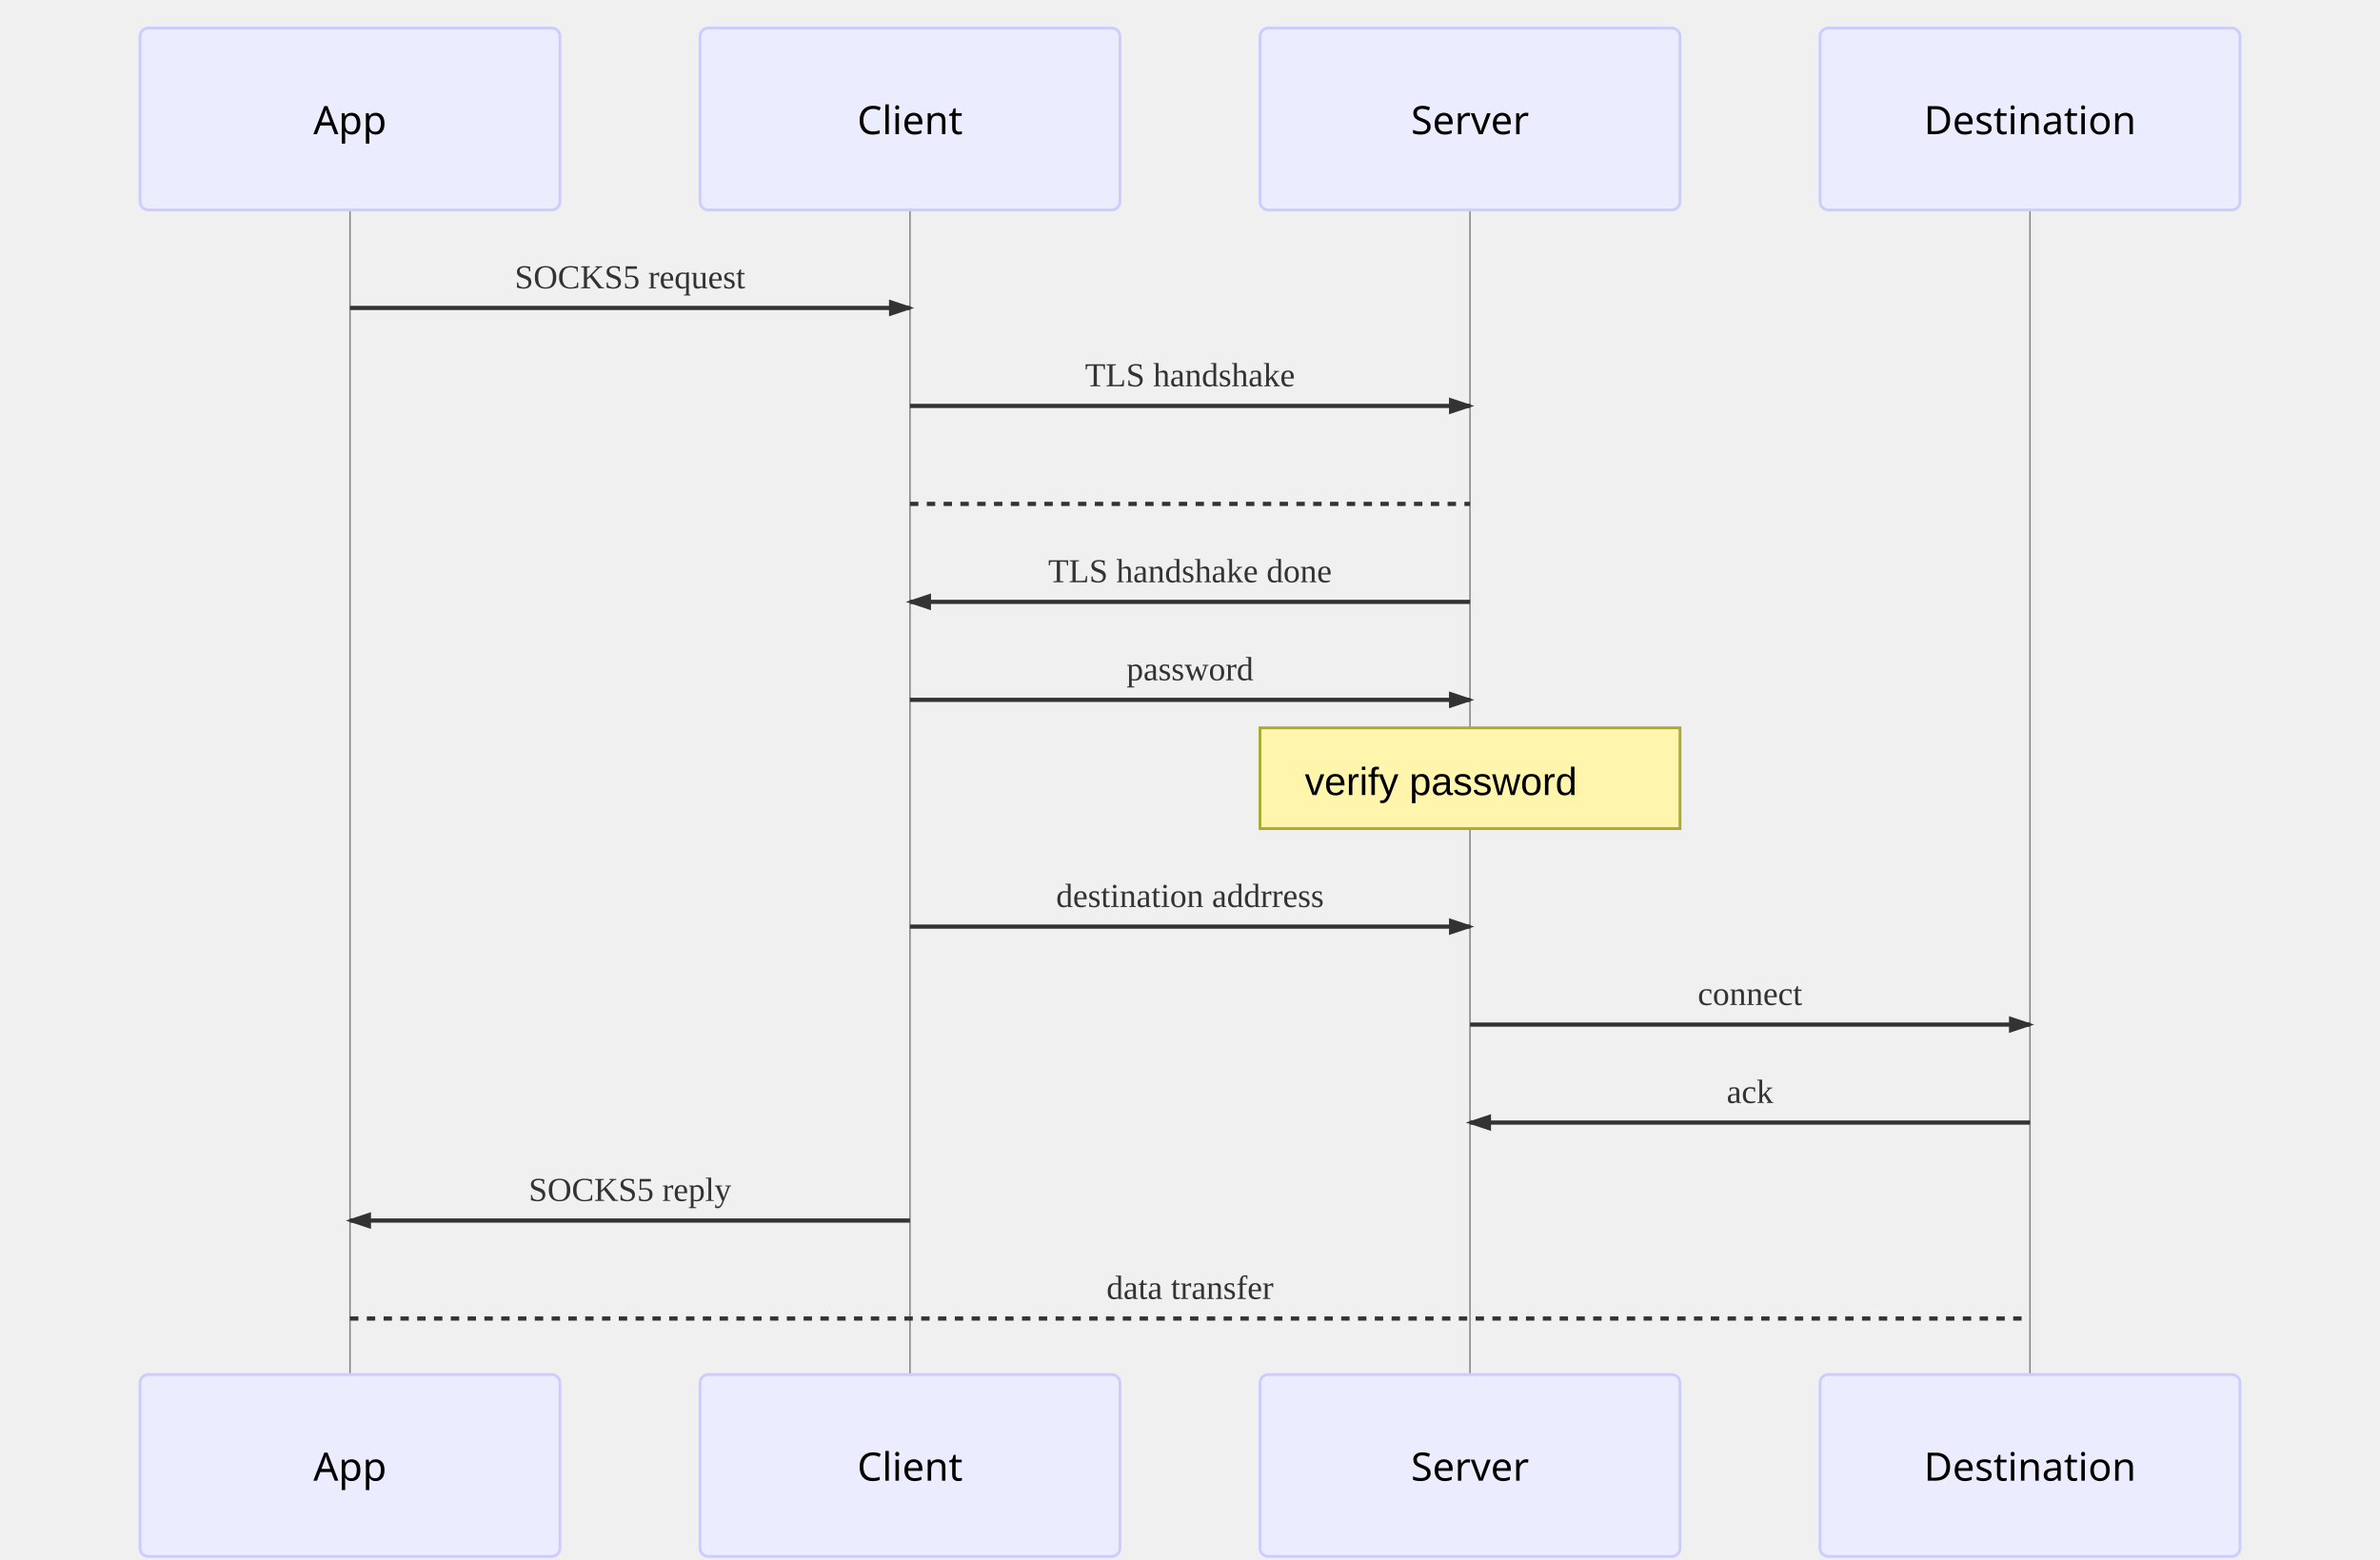
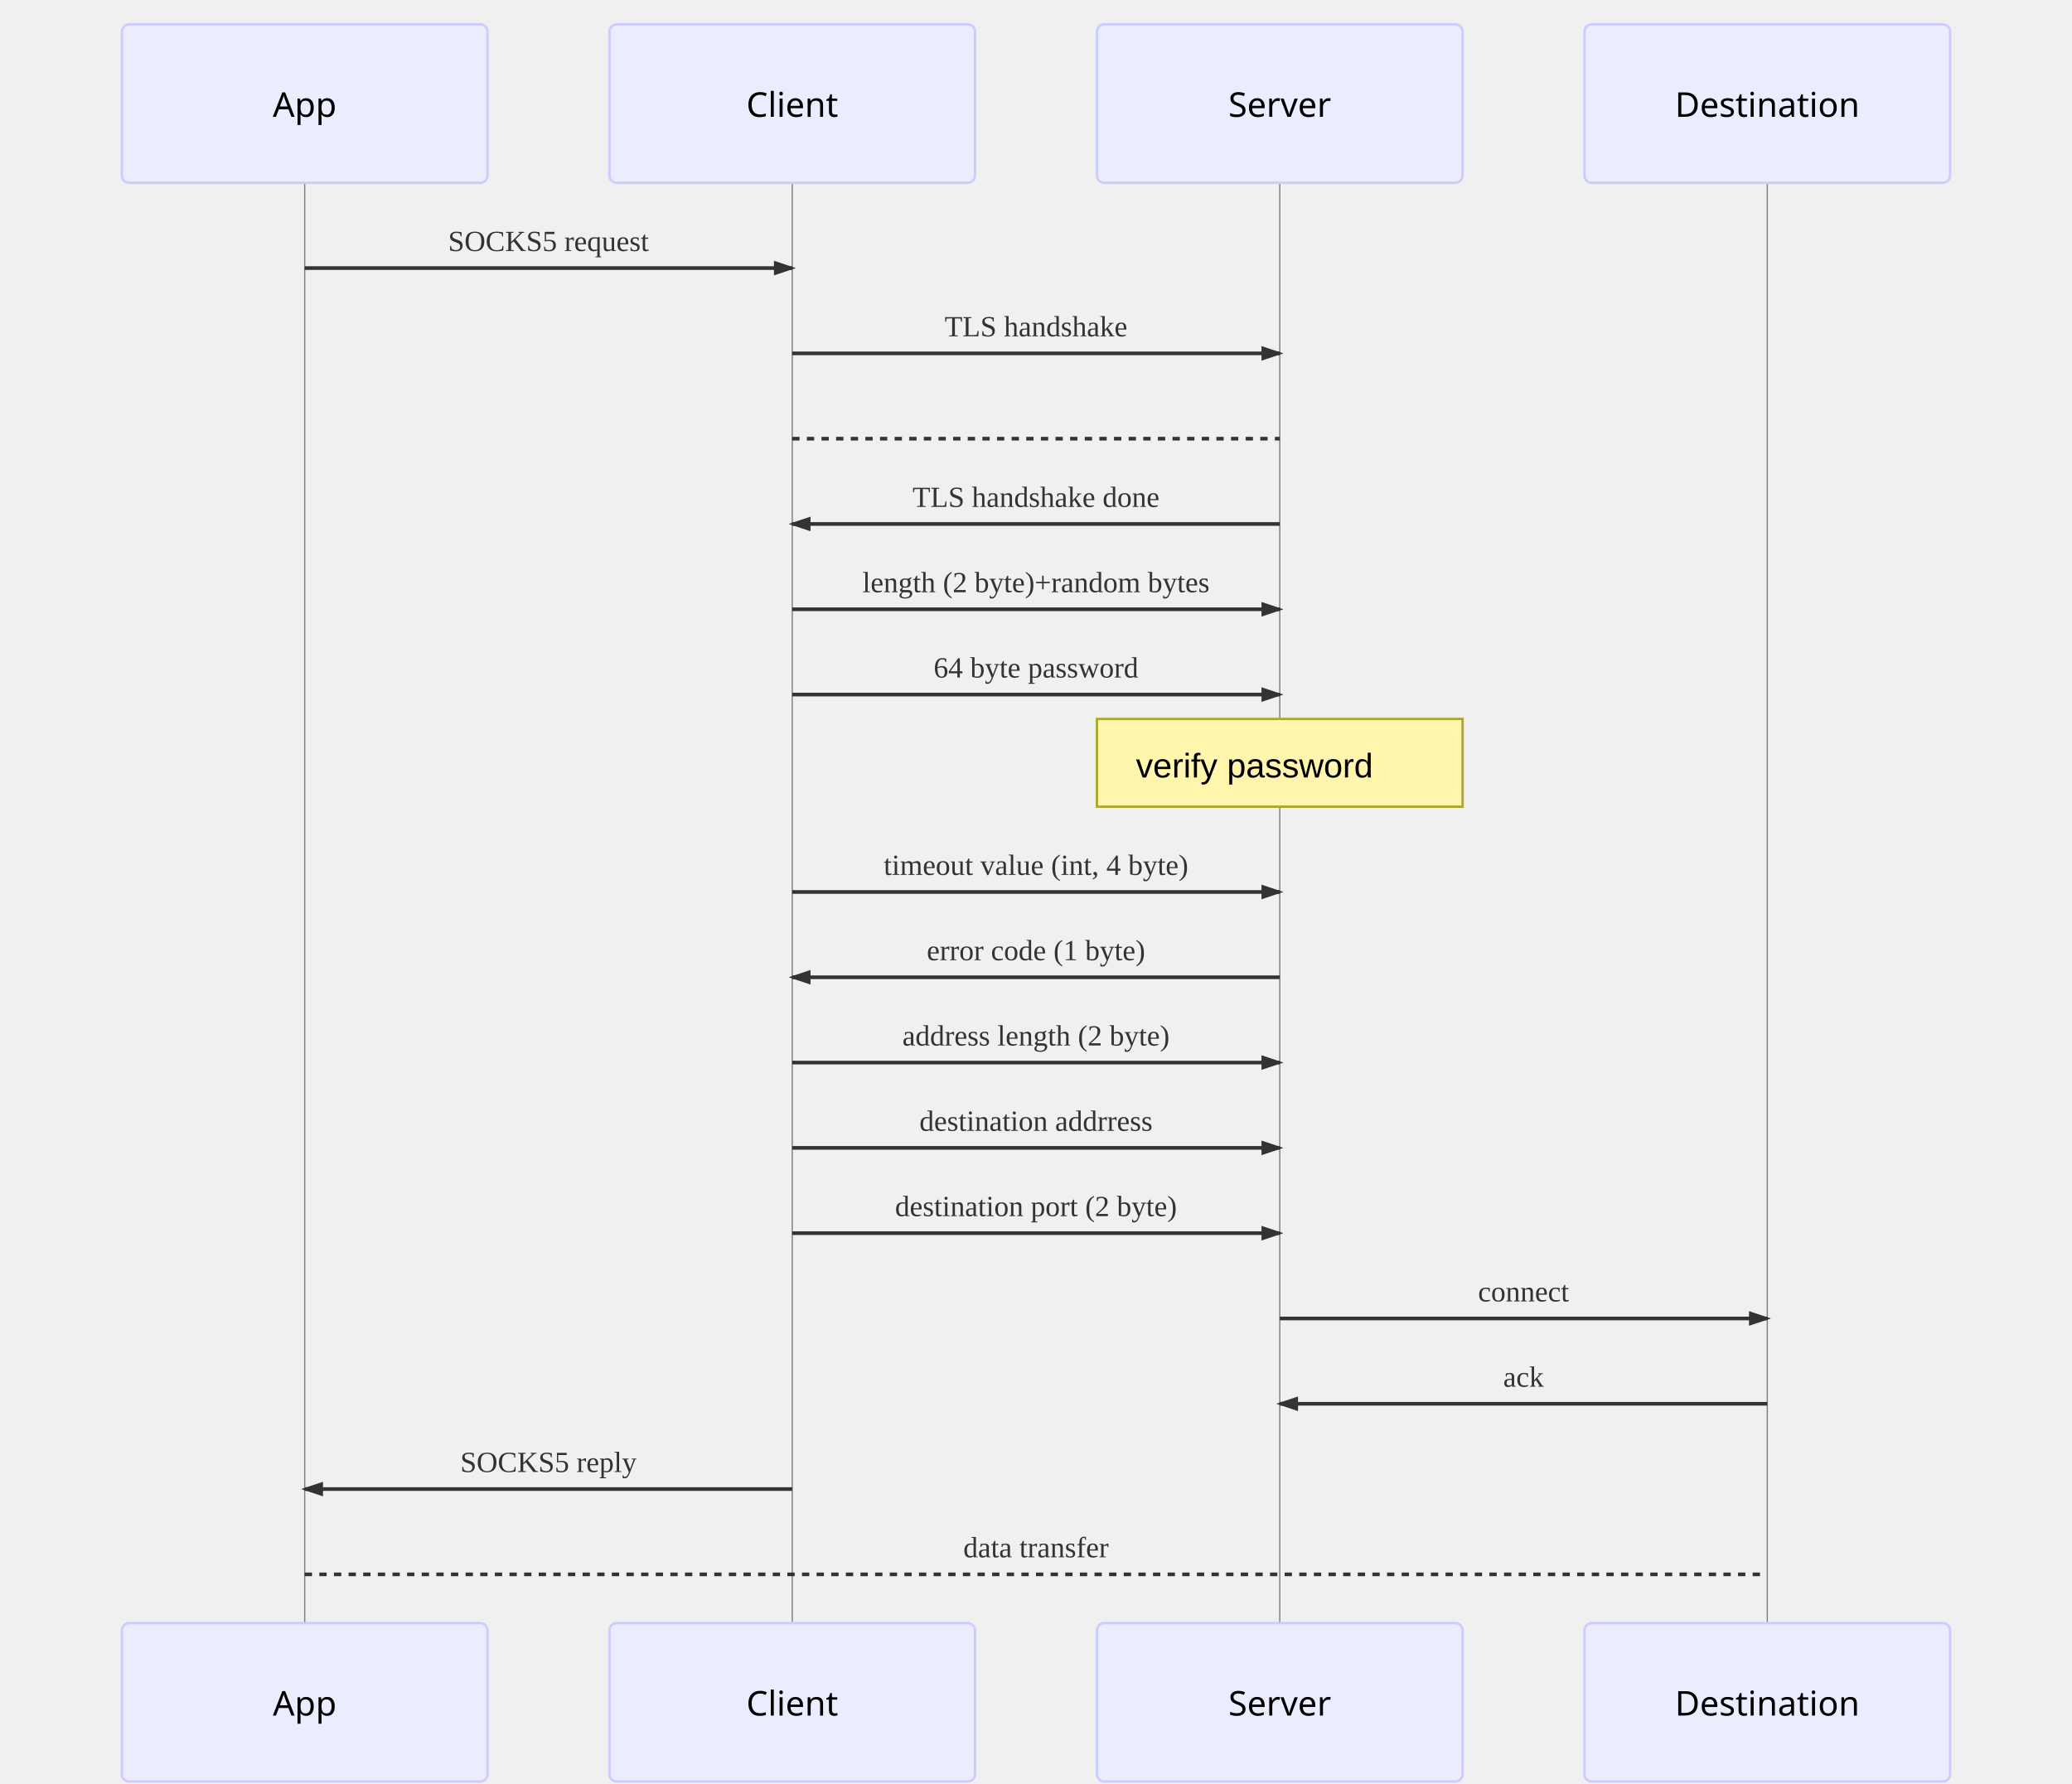
- <svg xmlns="http://www.w3.org/2000/svg" id="mermaid-1553666958106" width="100%" height="100%" style="max-width:850px;" viewBox="-50 -10 850 557">
+ <svg xmlns="http://www.w3.org/2000/svg" id="mermaid-1554303991820" width="100%" height="100%" style="max-width:850px;" viewBox="-50 -10 850 732">
  <style>


- #mermaid-1553666958106 .label {
+ #mermaid-1554303991820 .label {
  font-family: 'trebuchet ms', verdana, arial;
  color: #333; }

- #mermaid-1553666958106 .node rect,
- #mermaid-1553666958106 .node circle,
- #mermaid-1553666958106 .node ellipse,
- #mermaid-1553666958106 .node polygon {
+ #mermaid-1554303991820 .node rect,
+ #mermaid-1554303991820 .node circle,
+ #mermaid-1554303991820 .node ellipse,
+ #mermaid-1554303991820 .node polygon {
  fill: #ECECFF;
  stroke: #9370DB;
  stroke-width: 1px; }

- #mermaid-1553666958106 .node.clickable {
+ #mermaid-1554303991820 .node.clickable {
  cursor: pointer; }

- #mermaid-1553666958106 .arrowheadPath {
+ #mermaid-1554303991820 .arrowheadPath {
  fill: #333333; }

- #mermaid-1553666958106 .edgePath .path {
+ #mermaid-1554303991820 .edgePath .path {
  stroke: #333333;
  stroke-width: 1.5px; }

- #mermaid-1553666958106 .edgeLabel {
+ #mermaid-1554303991820 .edgeLabel {
  background-color: #e8e8e8; }

- #mermaid-1553666958106 .cluster rect {
+ #mermaid-1554303991820 .cluster rect {
  fill: #ffffde !important;
  stroke: #aaaa33 !important;
  stroke-width: 1px !important; }

- #mermaid-1553666958106 .cluster text {
-   fill: #333; }
- 
- #mermaid-1553666958106 div.mermaidTooltip {
+ #mermaid-1554303991820 .cluster text {
+   fill: #333; }
+ 
+ #mermaid-1554303991820 div.mermaidTooltip {
  position: absolute;
  text-align: center;
  max-width: 200px;
  padding: 2px;
  font-family: 'trebuchet ms', verdana, arial;
  font-size: 12px;
  background: #ffffde;
  border: 1px solid #aaaa33;
  border-radius: 2px;
  pointer-events: none;
  z-index: 100; }

- #mermaid-1553666958106 .actor {
+ #mermaid-1554303991820 .actor {
  stroke: #CCCCFF;
  fill: #ECECFF; }

- #mermaid-1553666958106 text.actor {
+ #mermaid-1554303991820 text.actor {
  fill: black;
  stroke: none; }

- #mermaid-1553666958106 .actor-line {
+ #mermaid-1554303991820 .actor-line {
  stroke: grey; }

- #mermaid-1553666958106 .messageLine0 {
+ #mermaid-1554303991820 .messageLine0 {
  stroke-width: 1.5;
  stroke-dasharray: '2 2';
  stroke: #333; }

- #mermaid-1553666958106 .messageLine1 {
+ #mermaid-1554303991820 .messageLine1 {
  stroke-width: 1.5;
  stroke-dasharray: '2 2';
  stroke: #333; }

- #mermaid-1553666958106 #arrowhead {
-   fill: #333; }
- 
- #mermaid-1553666958106 #crosshead path {
+ #mermaid-1554303991820 #arrowhead {
+   fill: #333; }
+ 
+ #mermaid-1554303991820 #crosshead path {
  fill: #333 !important;
  stroke: #333 !important; }

- #mermaid-1553666958106 .messageText {
+ #mermaid-1554303991820 .messageText {
  fill: #333;
  stroke: none; }

- #mermaid-1553666958106 .labelBox {
+ #mermaid-1554303991820 .labelBox {
  stroke: #CCCCFF;
  fill: #ECECFF; }

- #mermaid-1553666958106 .labelText {
+ #mermaid-1554303991820 .labelText {
  fill: black;
  stroke: none; }

- #mermaid-1553666958106 .loopText {
+ #mermaid-1554303991820 .loopText {
  fill: black;
  stroke: none; }

- #mermaid-1553666958106 .loopLine {
+ #mermaid-1554303991820 .loopLine {
  stroke-width: 2;
  stroke-dasharray: '2 2';
  stroke: #CCCCFF; }

- #mermaid-1553666958106 .note {
+ #mermaid-1554303991820 .note {
  stroke: #aaaa33;
  fill: #fff5ad; }

- #mermaid-1553666958106 .noteText {
+ #mermaid-1554303991820 .noteText {
  fill: black;
  stroke: none;
  font-family: 'trebuchet ms', verdana, arial;
  font-size: 14px; }

- #mermaid-1553666958106 .activation0 {
+ #mermaid-1554303991820 .activation0 {
  fill: #f4f4f4;
  stroke: #666; }

- #mermaid-1553666958106 .activation1 {
+ #mermaid-1554303991820 .activation1 {
  fill: #f4f4f4;
  stroke: #666; }

- #mermaid-1553666958106 .activation2 {
+ #mermaid-1554303991820 .activation2 {
  fill: #f4f4f4;
  stroke: #666; }


- #mermaid-1553666958106 .section {
+ #mermaid-1554303991820 .section {
  stroke: none;
  opacity: 0.2; }

- #mermaid-1553666958106 .section0 {
+ #mermaid-1554303991820 .section0 {
  fill: rgba(102, 102, 255, 0.49); }

- #mermaid-1553666958106 .section2 {
+ #mermaid-1554303991820 .section2 {
  fill: #fff400; }

- #mermaid-1553666958106 .section1,
- #mermaid-1553666958106 .section3 {
+ #mermaid-1554303991820 .section1,
+ #mermaid-1554303991820 .section3 {
  fill: white;
  opacity: 0.2; }

- #mermaid-1553666958106 .sectionTitle0 {
-   fill: #333; }
- 
- #mermaid-1553666958106 .sectionTitle1 {
-   fill: #333; }
- 
- #mermaid-1553666958106 .sectionTitle2 {
-   fill: #333; }
- 
- #mermaid-1553666958106 .sectionTitle3 {
-   fill: #333; }
- 
- #mermaid-1553666958106 .sectionTitle {
+ #mermaid-1554303991820 .sectionTitle0 {
+   fill: #333; }
+ 
+ #mermaid-1554303991820 .sectionTitle1 {
+   fill: #333; }
+ 
+ #mermaid-1554303991820 .sectionTitle2 {
+   fill: #333; }
+ 
+ #mermaid-1554303991820 .sectionTitle3 {
+   fill: #333; }
+ 
+ #mermaid-1554303991820 .sectionTitle {
  text-anchor: start;
  font-size: 11px;
  text-height: 14px; }


- #mermaid-1553666958106 .grid .tick {
+ #mermaid-1554303991820 .grid .tick {
  stroke: lightgrey;
  opacity: 0.3;
  shape-rendering: crispEdges; }

- #mermaid-1553666958106 .grid path {
+ #mermaid-1554303991820 .grid path {
  stroke-width: 0; }


- #mermaid-1553666958106 .today {
+ #mermaid-1554303991820 .today {
  fill: none;
  stroke: red;
  stroke-width: 2px; }



- #mermaid-1553666958106 .task {
+ #mermaid-1554303991820 .task {
  stroke-width: 2; }

- #mermaid-1553666958106 .taskText {
+ #mermaid-1554303991820 .taskText {
  text-anchor: middle;
  font-size: 11px; }

- #mermaid-1553666958106 .taskTextOutsideRight {
+ #mermaid-1554303991820 .taskTextOutsideRight {
  fill: black;
  text-anchor: start;
  font-size: 11px; }

- #mermaid-1553666958106 .taskTextOutsideLeft {
+ #mermaid-1554303991820 .taskTextOutsideLeft {
  fill: black;
  text-anchor: end;
  font-size: 11px; }


- #mermaid-1553666958106 .taskText0,
- #mermaid-1553666958106 .taskText1,
- #mermaid-1553666958106 .taskText2,
- #mermaid-1553666958106 .taskText3 {
+ #mermaid-1554303991820 .taskText0,
+ #mermaid-1554303991820 .taskText1,
+ #mermaid-1554303991820 .taskText2,
+ #mermaid-1554303991820 .taskText3 {
  fill: white; }

- #mermaid-1553666958106 .task0,
- #mermaid-1553666958106 .task1,
- #mermaid-1553666958106 .task2,
- #mermaid-1553666958106 .task3 {
+ #mermaid-1554303991820 .task0,
+ #mermaid-1554303991820 .task1,
+ #mermaid-1554303991820 .task2,
+ #mermaid-1554303991820 .task3 {
  fill: #8a90dd;
  stroke: #534fbc; }

- #mermaid-1553666958106 .taskTextOutside0,
- #mermaid-1553666958106 .taskTextOutside2 {
+ #mermaid-1554303991820 .taskTextOutside0,
+ #mermaid-1554303991820 .taskTextOutside2 {
  fill: black; }

- #mermaid-1553666958106 .taskTextOutside1,
- #mermaid-1553666958106 .taskTextOutside3 {
+ #mermaid-1554303991820 .taskTextOutside1,
+ #mermaid-1554303991820 .taskTextOutside3 {
  fill: black; }


- #mermaid-1553666958106 .active0,
- #mermaid-1553666958106 .active1,
- #mermaid-1553666958106 .active2,
- #mermaid-1553666958106 .active3 {
+ #mermaid-1554303991820 .active0,
+ #mermaid-1554303991820 .active1,
+ #mermaid-1554303991820 .active2,
+ #mermaid-1554303991820 .active3 {
  fill: #bfc7ff;
  stroke: #534fbc; }

- #mermaid-1553666958106 .activeText0,
- #mermaid-1553666958106 .activeText1,
- #mermaid-1553666958106 .activeText2,
- #mermaid-1553666958106 .activeText3 {
+ #mermaid-1554303991820 .activeText0,
+ #mermaid-1554303991820 .activeText1,
+ #mermaid-1554303991820 .activeText2,
+ #mermaid-1554303991820 .activeText3 {
  fill: black !important; }


- #mermaid-1553666958106 .done0,
- #mermaid-1553666958106 .done1,
- #mermaid-1553666958106 .done2,
- #mermaid-1553666958106 .done3 {
+ #mermaid-1554303991820 .done0,
+ #mermaid-1554303991820 .done1,
+ #mermaid-1554303991820 .done2,
+ #mermaid-1554303991820 .done3 {
  stroke: grey;
  fill: lightgrey;
  stroke-width: 2; }

- #mermaid-1553666958106 .doneText0,
- #mermaid-1553666958106 .doneText1,
- #mermaid-1553666958106 .doneText2,
- #mermaid-1553666958106 .doneText3 {
+ #mermaid-1554303991820 .doneText0,
+ #mermaid-1554303991820 .doneText1,
+ #mermaid-1554303991820 .doneText2,
+ #mermaid-1554303991820 .doneText3 {
  fill: black !important; }


- #mermaid-1553666958106 .crit0,
- #mermaid-1553666958106 .crit1,
- #mermaid-1553666958106 .crit2,
- #mermaid-1553666958106 .crit3 {
+ #mermaid-1554303991820 .crit0,
+ #mermaid-1554303991820 .crit1,
+ #mermaid-1554303991820 .crit2,
+ #mermaid-1554303991820 .crit3 {
  stroke: #ff8888;
  fill: red;
  stroke-width: 2; }

- #mermaid-1553666958106 .activeCrit0,
- #mermaid-1553666958106 .activeCrit1,
- #mermaid-1553666958106 .activeCrit2,
- #mermaid-1553666958106 .activeCrit3 {
+ #mermaid-1554303991820 .activeCrit0,
+ #mermaid-1554303991820 .activeCrit1,
+ #mermaid-1554303991820 .activeCrit2,
+ #mermaid-1554303991820 .activeCrit3 {
  stroke: #ff8888;
  fill: #bfc7ff;
  stroke-width: 2; }

- #mermaid-1553666958106 .doneCrit0,
- #mermaid-1553666958106 .doneCrit1,
- #mermaid-1553666958106 .doneCrit2,
- #mermaid-1553666958106 .doneCrit3 {
+ #mermaid-1554303991820 .doneCrit0,
+ #mermaid-1554303991820 .doneCrit1,
+ #mermaid-1554303991820 .doneCrit2,
+ #mermaid-1554303991820 .doneCrit3 {
  stroke: #ff8888;
  fill: lightgrey;
  stroke-width: 2;
  cursor: pointer;
  shape-rendering: crispEdges; }

- #mermaid-1553666958106 .doneCritText0,
- #mermaid-1553666958106 .doneCritText1,
- #mermaid-1553666958106 .doneCritText2,
- #mermaid-1553666958106 .doneCritText3 {
+ #mermaid-1554303991820 .doneCritText0,
+ #mermaid-1554303991820 .doneCritText1,
+ #mermaid-1554303991820 .doneCritText2,
+ #mermaid-1554303991820 .doneCritText3 {
  fill: black !important; }

- #mermaid-1553666958106 .activeCritText0,
- #mermaid-1553666958106 .activeCritText1,
- #mermaid-1553666958106 .activeCritText2,
- #mermaid-1553666958106 .activeCritText3 {
+ #mermaid-1554303991820 .activeCritText0,
+ #mermaid-1554303991820 .activeCritText1,
+ #mermaid-1554303991820 .activeCritText2,
+ #mermaid-1554303991820 .activeCritText3 {
  fill: black !important; }

- #mermaid-1553666958106 .titleText {
+ #mermaid-1554303991820 .titleText {
  text-anchor: middle;
  font-size: 18px;
  fill: black; }

- #mermaid-1553666958106 g.classGroup text {
+ #mermaid-1554303991820 g.classGroup text {
  fill: #9370DB;
  stroke: none;
  font-family: 'trebuchet ms', verdana, arial;
  font-size: 10px; }

- #mermaid-1553666958106 g.classGroup rect {
+ #mermaid-1554303991820 g.classGroup rect {
  fill: #ECECFF;
  stroke: #9370DB; }

- #mermaid-1553666958106 g.classGroup line {
-   stroke: #9370DB;
-   stroke-width: 1; }
- 
- #mermaid-1553666958106 .classLabel .box {
+ #mermaid-1554303991820 g.classGroup line {
+   stroke: #9370DB;
+   stroke-width: 1; }
+ 
+ #mermaid-1554303991820 .classLabel .box {
  stroke: none;
  stroke-width: 0;
  fill: #ECECFF;
  opacity: 0.5; }

- #mermaid-1553666958106 .classLabel .label {
+ #mermaid-1554303991820 .classLabel .label {
  fill: #9370DB;
  font-size: 10px; }

- #mermaid-1553666958106 .relation {
+ #mermaid-1554303991820 .relation {
  stroke: #9370DB;
  stroke-width: 1;
  fill: none; }

- #mermaid-1553666958106 #compositionStart {
-   fill: #9370DB;
-   stroke: #9370DB;
-   stroke-width: 1; }
- 
- #mermaid-1553666958106 #compositionEnd {
-   fill: #9370DB;
-   stroke: #9370DB;
-   stroke-width: 1; }
- 
- #mermaid-1553666958106 #aggregationStart {
+ #mermaid-1554303991820 #compositionStart {
+   fill: #9370DB;
+   stroke: #9370DB;
+   stroke-width: 1; }
+ 
+ #mermaid-1554303991820 #compositionEnd {
+   fill: #9370DB;
+   stroke: #9370DB;
+   stroke-width: 1; }
+ 
+ #mermaid-1554303991820 #aggregationStart {
  fill: #ECECFF;
  stroke: #9370DB;
  stroke-width: 1; }

- #mermaid-1553666958106 #aggregationEnd {
+ #mermaid-1554303991820 #aggregationEnd {
  fill: #ECECFF;
  stroke: #9370DB;
  stroke-width: 1; }

- #mermaid-1553666958106 #dependencyStart {
-   fill: #9370DB;
-   stroke: #9370DB;
-   stroke-width: 1; }
- 
- #mermaid-1553666958106 #dependencyEnd {
-   fill: #9370DB;
-   stroke: #9370DB;
-   stroke-width: 1; }
- 
- #mermaid-1553666958106 #extensionStart {
-   fill: #9370DB;
-   stroke: #9370DB;
-   stroke-width: 1; }
- 
- #mermaid-1553666958106 #extensionEnd {
-   fill: #9370DB;
-   stroke: #9370DB;
-   stroke-width: 1; }
- 
- #mermaid-1553666958106 .commit-id,
- #mermaid-1553666958106 .commit-msg,
- #mermaid-1553666958106 .branch-label {
+ #mermaid-1554303991820 #dependencyStart {
+   fill: #9370DB;
+   stroke: #9370DB;
+   stroke-width: 1; }
+ 
+ #mermaid-1554303991820 #dependencyEnd {
+   fill: #9370DB;
+   stroke: #9370DB;
+   stroke-width: 1; }
+ 
+ #mermaid-1554303991820 #extensionStart {
+   fill: #9370DB;
+   stroke: #9370DB;
+   stroke-width: 1; }
+ 
+ #mermaid-1554303991820 #extensionEnd {
+   fill: #9370DB;
+   stroke: #9370DB;
+   stroke-width: 1; }
+ 
+ #mermaid-1554303991820 .commit-id,
+ #mermaid-1554303991820 .commit-msg,
+ #mermaid-1554303991820 .branch-label {
  fill: lightgrey;
  color: lightgrey; }
</style>
-   <style>#mermaid-1553666958106 {
+   <style>#mermaid-1554303991820 {
    color: rgba(0, 0, 0, 0.65);
    font: ;
  }</style>
  <g />
  <g>
-     <line id="actor4" x1="75" y1="5" x2="75" y2="546" class="actor-line" stroke-width="0.5px" stroke="#999" />
+     <line id="actor648" x1="75" y1="5" x2="75" y2="721" class="actor-line" stroke-width="0.5px" stroke="#999" />
    <rect x="0" y="0" fill="#eaeaea" stroke="#666" width="150" height="65" rx="3" ry="3" class="actor" />
    <text x="75" y="32.5" dominant-baseline="central" alignment-baseline="central" class="actor" style="text-anchor: middle; font-size: 14px; font-family: Open-Sans, sans-serif;">
      <tspan x="75" dy="0">App</tspan>
    </text>
  </g>
  <g>
-     <line id="actor5" x1="275" y1="5" x2="275" y2="546" class="actor-line" stroke-width="0.5px" stroke="#999" />
+     <line id="actor649" x1="275" y1="5" x2="275" y2="721" class="actor-line" stroke-width="0.5px" stroke="#999" />
    <rect x="200" y="0" fill="#eaeaea" stroke="#666" width="150" height="65" rx="3" ry="3" class="actor" />
    <text x="275" y="32.5" dominant-baseline="central" alignment-baseline="central" class="actor" style="text-anchor: middle; font-size: 14px; font-family: Open-Sans, sans-serif;">
      <tspan x="275" dy="0">Client</tspan>
    </text>
  </g>
  <g>
-     <line id="actor6" x1="475" y1="5" x2="475" y2="546" class="actor-line" stroke-width="0.5px" stroke="#999" />
+     <line id="actor650" x1="475" y1="5" x2="475" y2="721" class="actor-line" stroke-width="0.5px" stroke="#999" />
    <rect x="400" y="0" fill="#eaeaea" stroke="#666" width="150" height="65" rx="3" ry="3" class="actor" />
    <text x="475" y="32.5" dominant-baseline="central" alignment-baseline="central" class="actor" style="text-anchor: middle; font-size: 14px; font-family: Open-Sans, sans-serif;">
      <tspan x="475" dy="0">Server</tspan>
    </text>
  </g>
  <g>
-     <line id="actor7" x1="675" y1="5" x2="675" y2="546" class="actor-line" stroke-width="0.5px" stroke="#999" />
+     <line id="actor651" x1="675" y1="5" x2="675" y2="721" class="actor-line" stroke-width="0.5px" stroke="#999" />
    <rect x="600" y="0" fill="#eaeaea" stroke="#666" width="150" height="65" rx="3" ry="3" class="actor" />
    <text x="675" y="32.5" dominant-baseline="central" alignment-baseline="central" class="actor" style="text-anchor: middle; font-size: 14px; font-family: Open-Sans, sans-serif;">
      <tspan x="675" dy="0">Destination</tspan>
    </text>
  </g>
  <defs>
    <marker id="arrowhead" refX="5" refY="2" markerWidth="6" markerHeight="4" orient="auto">
      <path d="M 0,0 V 4 L6,2 Z" />
    </marker>
  </defs>
  <defs>
    <marker id="crosshead" markerWidth="15" markerHeight="8" orient="auto" refX="16" refY="4">
      <path fill="black" stroke="#000000" stroke-width="1px" d="M 9,2 V 6 L16,4 Z" style="stroke-dasharray: 0, 0;" />
      <path fill="none" stroke="#000000" stroke-width="1px" d="M 0,1 L 6,7 M 6,1 L 0,7" style="stroke-dasharray: 0, 0;" />
    </marker>
  </defs>
  <g>
    <text x="175" y="93" class="messageText" style="text-anchor: middle;">SOCKS5 request</text>
    <line x1="75" y1="100" x2="275" y2="100" class="messageLine0" stroke-width="2" stroke="black" marker-end="url(#arrowhead)" style="fill: none;" />
  </g>
  <g>
    <text x="375" y="128" class="messageText" style="text-anchor: middle;">TLS handshake</text>
    <line x1="275" y1="135" x2="475" y2="135" class="messageLine0" stroke-width="2" stroke="black" marker-end="url(#arrowhead)" style="fill: none;" />
  </g>
  <g>
    <text x="375" y="163" class="messageText" style="text-anchor: middle;" />
    <line x1="275" y1="170" x2="475" y2="170" class="messageLine1" stroke-width="2" stroke="black" style="stroke-dasharray: 3, 3; fill: none;" />
  </g>
  <g>
    <text x="375" y="198" class="messageText" style="text-anchor: middle;">TLS handshake done</text>
    <line x1="475" y1="205" x2="275" y2="205" class="messageLine0" stroke-width="2" stroke="black" marker-end="url(#arrowhead)" style="fill: none;" />
  </g>
  <g>
-     <text x="375" y="233" class="messageText" style="text-anchor: middle;">password</text>
+     <text x="375" y="233" class="messageText" style="text-anchor: middle;">length (2 byte)+random bytes</text>
    <line x1="275" y1="240" x2="475" y2="240" class="messageLine0" stroke-width="2" stroke="black" marker-end="url(#arrowhead)" style="fill: none;" />
  </g>
  <g>
-     <rect x="400" y="250" fill="#EDF2AE" stroke="#666" width="150" height="36" rx="0" ry="0" class="note" />
-     <text x="396" y="274" fill="black" class="noteText">
+     <text x="375" y="268" class="messageText" style="text-anchor: middle;">64 byte password</text>
+     <line x1="275" y1="275" x2="475" y2="275" class="messageLine0" stroke-width="2" stroke="black" marker-end="url(#arrowhead)" style="fill: none;" />
+   </g>
+   <g>
+     <rect x="400" y="285" fill="#EDF2AE" stroke="#666" width="150" height="36" rx="0" ry="0" class="note" />
+     <text x="396" y="309" fill="black" class="noteText">
      <tspan x="416" fill="black">verify password</tspan>
    </text>
  </g>
  <g>
-     <text x="375" y="314" class="messageText" style="text-anchor: middle;">destination addrress</text>
-     <line x1="275" y1="321" x2="475" y2="321" class="messageLine0" stroke-width="2" stroke="black" marker-end="url(#arrowhead)" style="fill: none;" />
-   </g>
-   <g>
-     <text x="575" y="349" class="messageText" style="text-anchor: middle;">connect</text>
-     <line x1="475" y1="356" x2="675" y2="356" class="messageLine0" stroke-width="2" stroke="black" marker-end="url(#arrowhead)" style="fill: none;" />
-   </g>
-   <g>
-     <text x="575" y="384" class="messageText" style="text-anchor: middle;">ack</text>
-     <line x1="675" y1="391" x2="475" y2="391" class="messageLine0" stroke-width="2" stroke="black" marker-end="url(#arrowhead)" style="fill: none;" />
-   </g>
-   <g>
-     <text x="175" y="419" class="messageText" style="text-anchor: middle;">SOCKS5 reply</text>
-     <line x1="275" y1="426" x2="75" y2="426" class="messageLine0" stroke-width="2" stroke="black" marker-end="url(#arrowhead)" style="fill: none;" />
-   </g>
-   <g>
-     <text x="375" y="454" class="messageText" style="text-anchor: middle;">data transfer</text>
-     <line x1="75" y1="461" x2="675" y2="461" class="messageLine1" stroke-width="2" stroke="black" style="stroke-dasharray: 3, 3; fill: none;" />
-   </g>
-   <g>
-     <rect x="0" y="481" fill="#eaeaea" stroke="#666" width="150" height="65" rx="3" ry="3" class="actor" />
-     <text x="75" y="513.5" dominant-baseline="central" alignment-baseline="central" class="actor" style="text-anchor: middle; font-size: 14px; font-family: Open-Sans, sans-serif;">
+     <text x="375" y="349" class="messageText" style="text-anchor: middle;">timeout value (int, 4 byte)</text>
+     <line x1="275" y1="356" x2="475" y2="356" class="messageLine0" stroke-width="2" stroke="black" marker-end="url(#arrowhead)" style="fill: none;" />
+   </g>
+   <g>
+     <text x="375" y="384" class="messageText" style="text-anchor: middle;">error code (1 byte)</text>
+     <line x1="475" y1="391" x2="275" y2="391" class="messageLine0" stroke-width="2" stroke="black" marker-end="url(#arrowhead)" style="fill: none;" />
+   </g>
+   <g>
+     <text x="375" y="419" class="messageText" style="text-anchor: middle;">address length (2 byte)</text>
+     <line x1="275" y1="426" x2="475" y2="426" class="messageLine0" stroke-width="2" stroke="black" marker-end="url(#arrowhead)" style="fill: none;" />
+   </g>
+   <g>
+     <text x="375" y="454" class="messageText" style="text-anchor: middle;">destination addrress</text>
+     <line x1="275" y1="461" x2="475" y2="461" class="messageLine0" stroke-width="2" stroke="black" marker-end="url(#arrowhead)" style="fill: none;" />
+   </g>
+   <g>
+     <text x="375" y="489" class="messageText" style="text-anchor: middle;">destination port (2 byte)</text>
+     <line x1="275" y1="496" x2="475" y2="496" class="messageLine0" stroke-width="2" stroke="black" marker-end="url(#arrowhead)" style="fill: none;" />
+   </g>
+   <g>
+     <text x="575" y="524" class="messageText" style="text-anchor: middle;">connect</text>
+     <line x1="475" y1="531" x2="675" y2="531" class="messageLine0" stroke-width="2" stroke="black" marker-end="url(#arrowhead)" style="fill: none;" />
+   </g>
+   <g>
+     <text x="575" y="559" class="messageText" style="text-anchor: middle;">ack</text>
+     <line x1="675" y1="566" x2="475" y2="566" class="messageLine0" stroke-width="2" stroke="black" marker-end="url(#arrowhead)" style="fill: none;" />
+   </g>
+   <g>
+     <text x="175" y="594" class="messageText" style="text-anchor: middle;">SOCKS5 reply</text>
+     <line x1="275" y1="601" x2="75" y2="601" class="messageLine0" stroke-width="2" stroke="black" marker-end="url(#arrowhead)" style="fill: none;" />
+   </g>
+   <g>
+     <text x="375" y="629" class="messageText" style="text-anchor: middle;">data transfer</text>
+     <line x1="75" y1="636" x2="675" y2="636" class="messageLine1" stroke-width="2" stroke="black" style="stroke-dasharray: 3, 3; fill: none;" />
+   </g>
+   <g>
+     <rect x="0" y="656" fill="#eaeaea" stroke="#666" width="150" height="65" rx="3" ry="3" class="actor" />
+     <text x="75" y="688.5" dominant-baseline="central" alignment-baseline="central" class="actor" style="text-anchor: middle; font-size: 14px; font-family: Open-Sans, sans-serif;">
      <tspan x="75" dy="0">App</tspan>
    </text>
  </g>
  <g>
-     <rect x="200" y="481" fill="#eaeaea" stroke="#666" width="150" height="65" rx="3" ry="3" class="actor" />
-     <text x="275" y="513.5" dominant-baseline="central" alignment-baseline="central" class="actor" style="text-anchor: middle; font-size: 14px; font-family: Open-Sans, sans-serif;">
+     <rect x="200" y="656" fill="#eaeaea" stroke="#666" width="150" height="65" rx="3" ry="3" class="actor" />
+     <text x="275" y="688.5" dominant-baseline="central" alignment-baseline="central" class="actor" style="text-anchor: middle; font-size: 14px; font-family: Open-Sans, sans-serif;">
      <tspan x="275" dy="0">Client</tspan>
    </text>
  </g>
  <g>
-     <rect x="400" y="481" fill="#eaeaea" stroke="#666" width="150" height="65" rx="3" ry="3" class="actor" />
-     <text x="475" y="513.5" dominant-baseline="central" alignment-baseline="central" class="actor" style="text-anchor: middle; font-size: 14px; font-family: Open-Sans, sans-serif;">
+     <rect x="400" y="656" fill="#eaeaea" stroke="#666" width="150" height="65" rx="3" ry="3" class="actor" />
+     <text x="475" y="688.5" dominant-baseline="central" alignment-baseline="central" class="actor" style="text-anchor: middle; font-size: 14px; font-family: Open-Sans, sans-serif;">
      <tspan x="475" dy="0">Server</tspan>
    </text>
  </g>
  <g>
-     <rect x="600" y="481" fill="#eaeaea" stroke="#666" width="150" height="65" rx="3" ry="3" class="actor" />
-     <text x="675" y="513.5" dominant-baseline="central" alignment-baseline="central" class="actor" style="text-anchor: middle; font-size: 14px; font-family: Open-Sans, sans-serif;">
+     <rect x="600" y="656" fill="#eaeaea" stroke="#666" width="150" height="65" rx="3" ry="3" class="actor" />
+     <text x="675" y="688.5" dominant-baseline="central" alignment-baseline="central" class="actor" style="text-anchor: middle; font-size: 14px; font-family: Open-Sans, sans-serif;">
      <tspan x="675" dy="0">Destination</tspan>
    </text>
  </g>
</svg>
